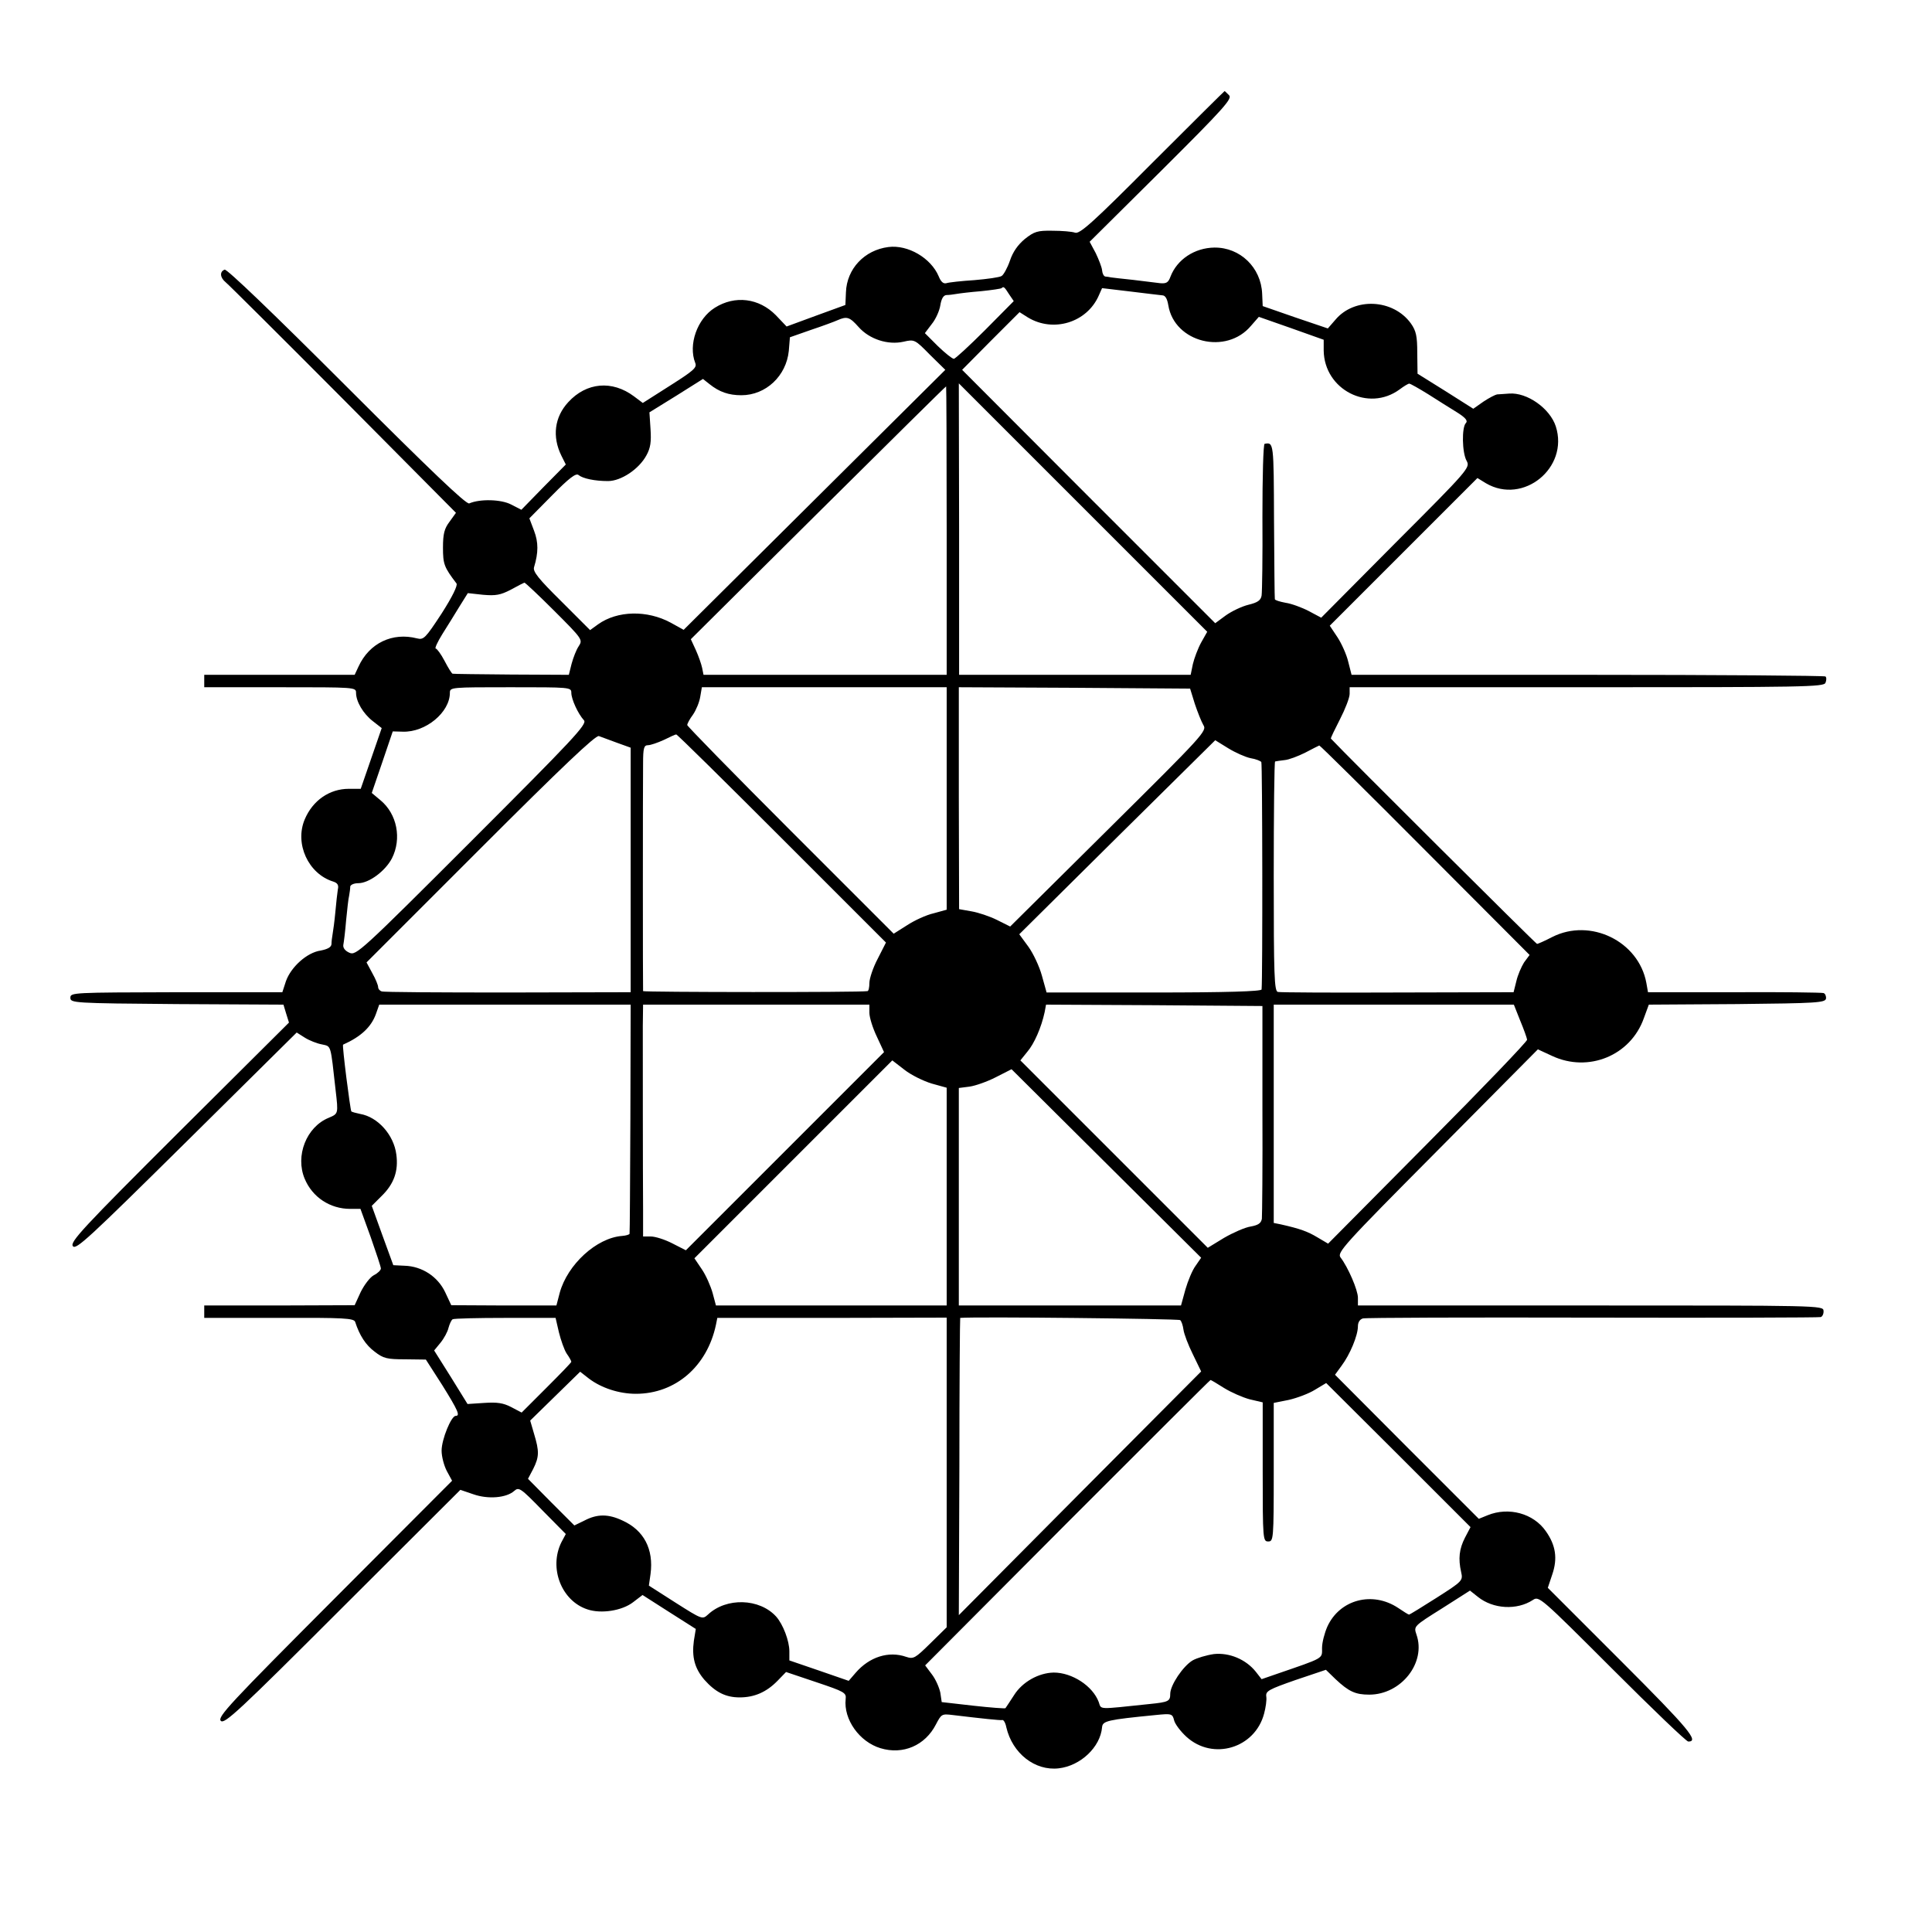
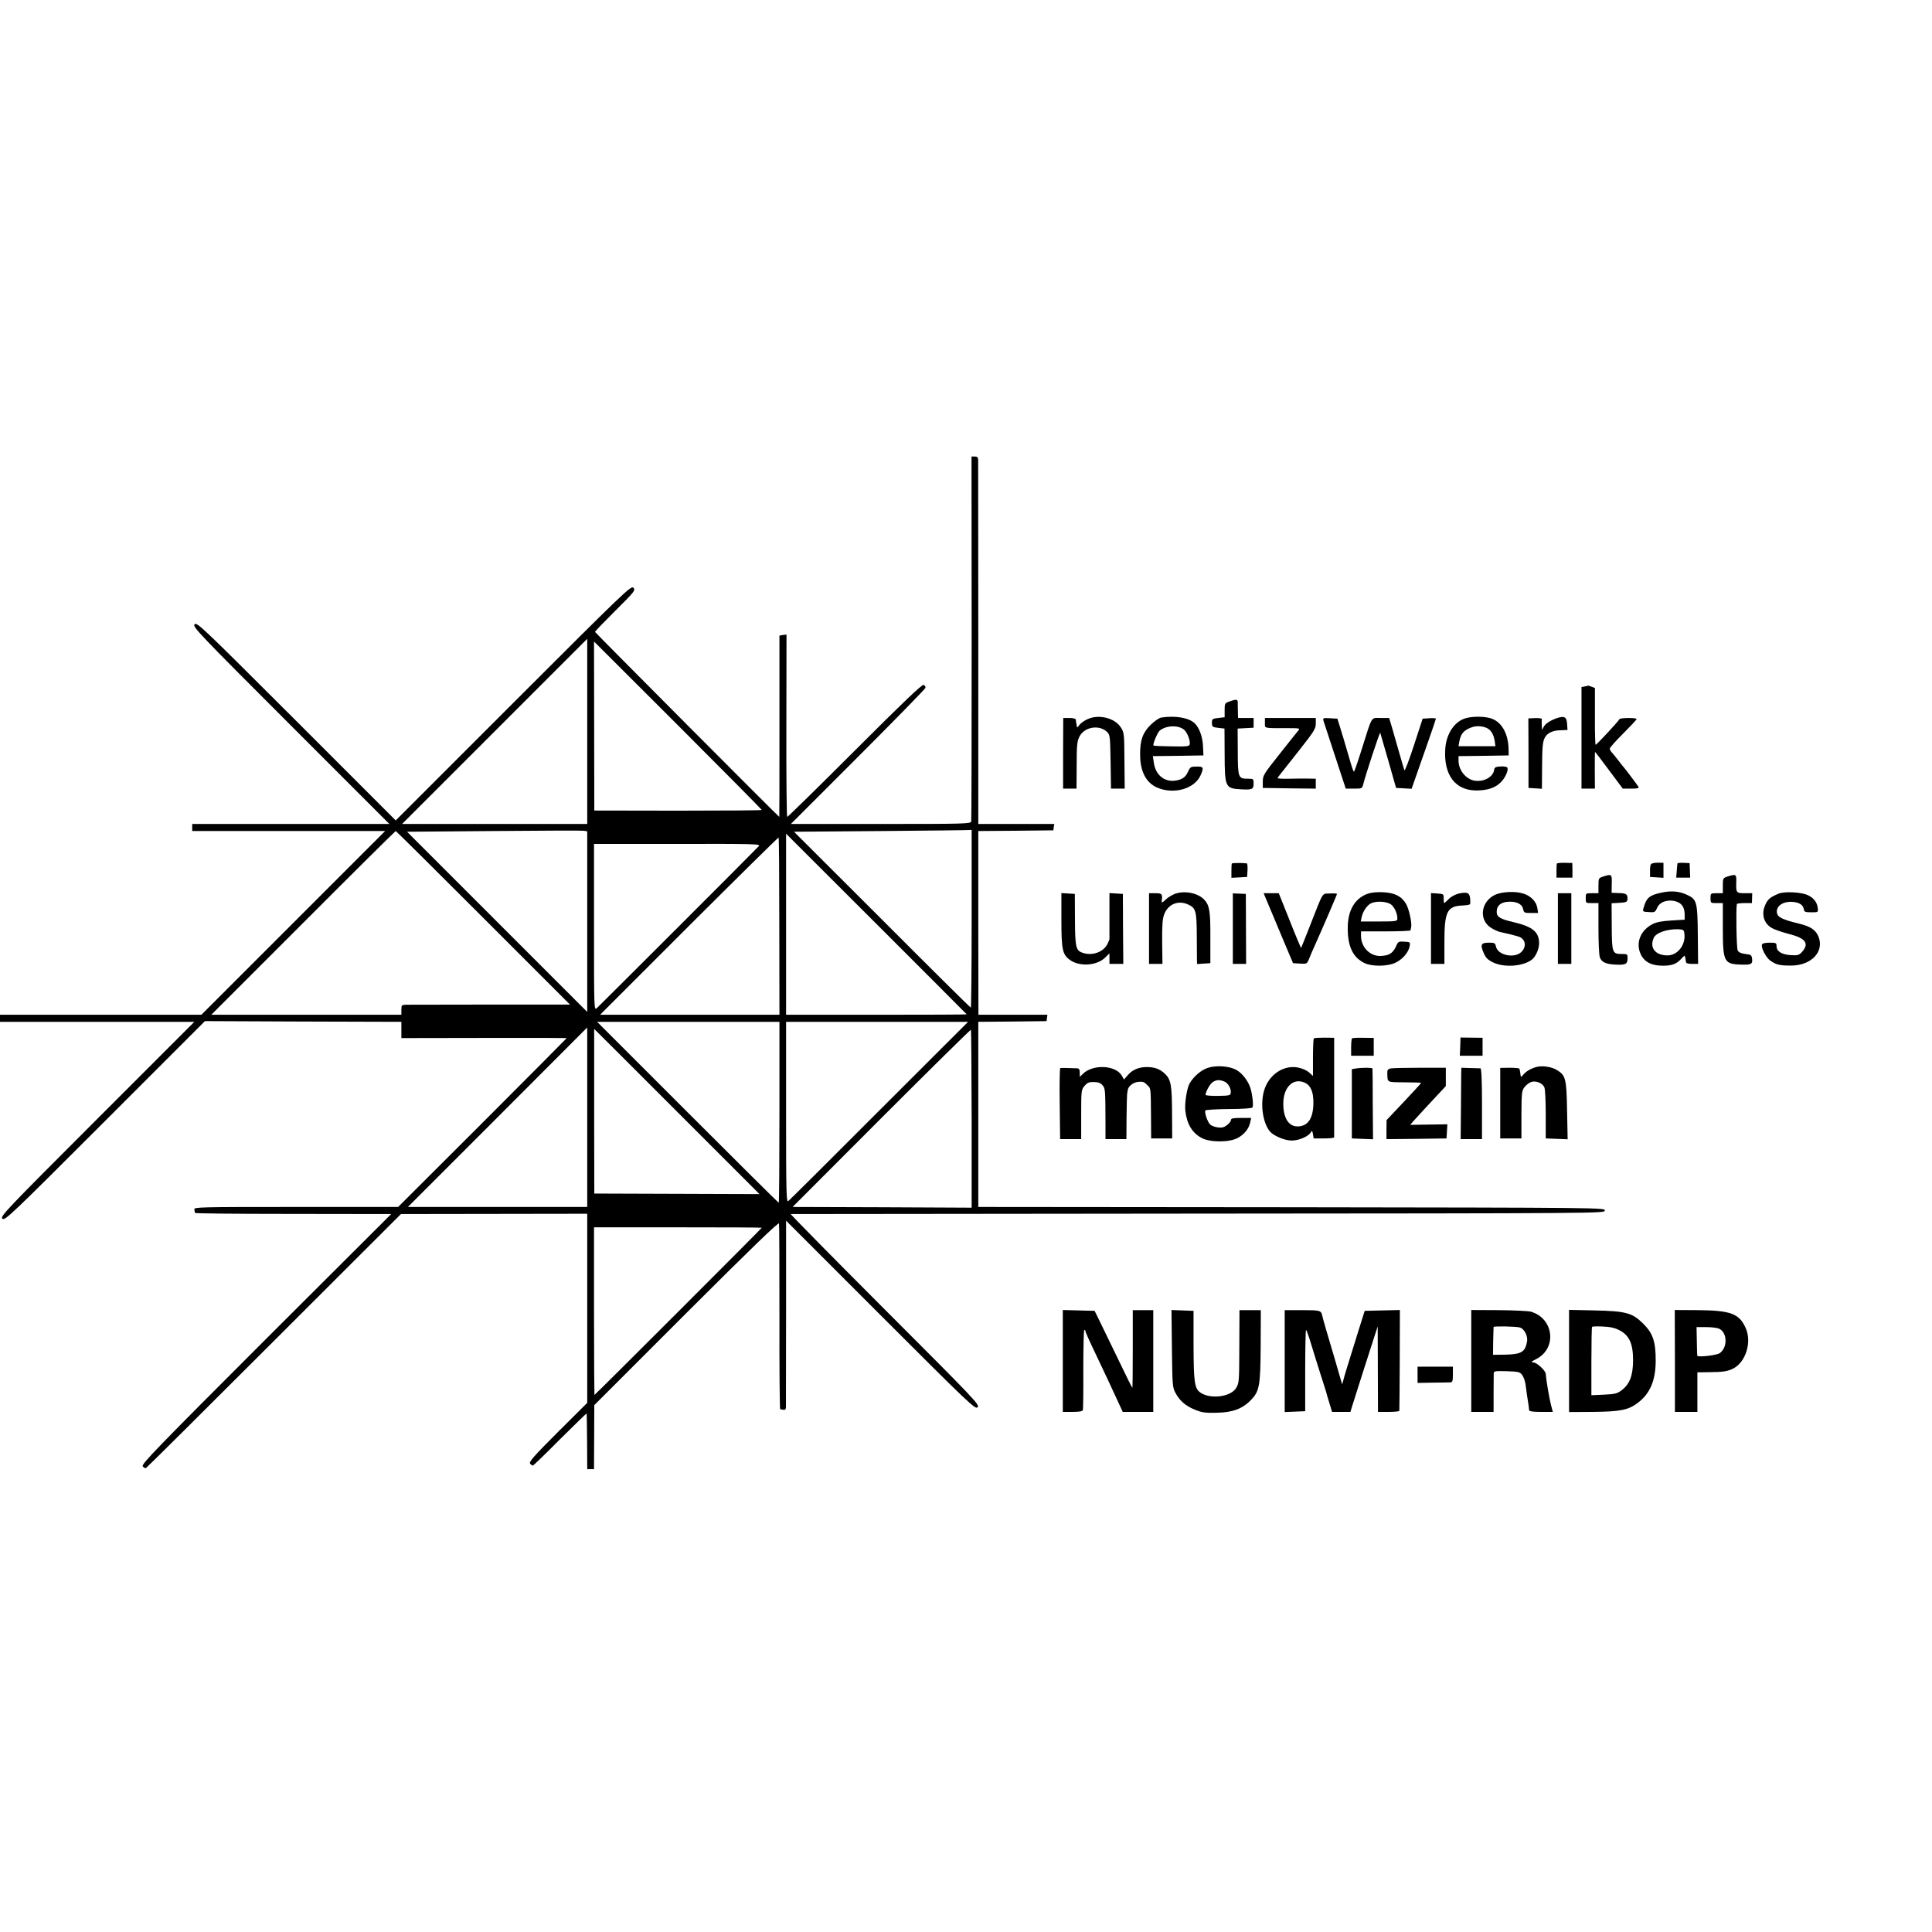
- <svg xmlns="http://www.w3.org/2000/svg" version="1.0" width="700pt" height="700pt" viewBox="0 0 700 700" preserveAspectRatio="xMidYMid meet">
-   <g transform="translate(0,700) scale(0.1,-0.1)" fill="#000000" stroke="none">
-     <path d="M4175 6410 c-216 -217 -263 -259 -280 -253 -11 4 -48 7 -82 7 -54 1 -66 -3 -100 -30 -25 -21 -43 -46 -54 -79 -9 -26 -23 -51 -30 -55 -8 -5 -52 -11 -99 -15 -47 -3 -92 -8 -101 -11 -11 -3 -20 5 -28 25 -28 66 -111 115 -182 106 -87 -11 -151 -79 -154 -164 l-2 -46 -107 -39 -106 -39 -39 41 c-61 62 -148 73 -221 27 -64 -40 -97 -134 -71 -200 7 -17 -6 -28 -91 -82 l-99 -63 -32 24 c-79 59 -172 51 -238 -21 -50 -54 -59 -125 -25 -194 l16 -32 -81 -82 -80 -82 -37 19 c-36 19 -113 21 -152 4 -11 -4 -141 120 -444 423 -268 268 -434 427 -442 424 -19 -7 -17 -29 4 -46 9 -7 201 -198 426 -424 l408 -411 -23 -32 c-19 -25 -24 -44 -24 -94 0 -60 4 -71 49 -130 5 -7 -15 -48 -54 -109 -59 -90 -65 -96 -89 -90 -89 23 -173 -17 -212 -102 l-14 -30 -273 0 -272 0 0 -22 0 -23 275 0 c271 0 275 0 275 -20 0 -32 26 -76 61 -103 l32 -25 -38 -110 -38 -110 -43 0 c-70 0 -131 -42 -160 -111 -37 -88 13 -197 103 -225 16 -5 21 -13 17 -29 -2 -12 -6 -49 -9 -82 -3 -33 -8 -69 -10 -80 -2 -11 -4 -27 -4 -36 -1 -11 -14 -18 -39 -23 -50 -7 -108 -60 -126 -111 l-13 -40 -384 0 c-375 -1 -384 -1 -384 -20 0 -19 10 -20 386 -23 l386 -2 10 -33 10 -32 -398 -396 c-351 -350 -396 -399 -385 -414 11 -15 57 28 411 378 l400 396 30 -19 c16 -10 44 -21 61 -24 35 -8 31 3 50 -166 10 -86 10 -85 -25 -100 -81 -33 -122 -138 -87 -221 28 -67 92 -109 165 -109 l37 0 37 -102 c20 -57 37 -108 37 -114 0 -6 -11 -17 -25 -24 -14 -7 -35 -35 -48 -61 l-22 -48 -272 -1 -273 0 0 -23 0 -22 271 0 c236 1 272 -1 276 -15 16 -49 38 -83 70 -107 32 -25 45 -28 111 -28 l75 -1 59 -92 c58 -93 66 -112 49 -112 -16 0 -51 -85 -51 -126 0 -22 9 -55 19 -74 l19 -35 -426 -427 c-378 -379 -425 -429 -412 -443 13 -13 64 34 441 411 l427 426 47 -16 c54 -19 120 -13 148 12 17 15 23 11 102 -70 l85 -86 -16 -30 c-46 -93 0 -212 94 -243 50 -17 126 -5 166 26 l34 26 97 -62 96 -61 -7 -43 c-8 -59 3 -100 38 -141 40 -45 77 -64 128 -64 53 0 97 19 137 60 l31 32 110 -37 c101 -34 109 -38 106 -61 -8 -74 50 -155 126 -178 82 -25 162 10 201 86 20 38 21 39 62 34 100 -12 173 -20 179 -18 4 1 11 -10 14 -26 22 -95 104 -159 190 -149 79 9 151 77 157 149 2 23 20 27 193 44 59 6 62 5 68 -19 3 -13 23 -40 45 -60 96 -87 248 -41 281 84 6 22 10 50 8 62 -3 20 9 26 106 60 l110 37 35 -34 c48 -45 72 -56 122 -56 116 0 207 116 171 218 -10 30 -10 30 92 94 l102 65 29 -23 c55 -44 141 -49 199 -11 22 15 28 10 287 -249 145 -145 269 -264 276 -264 40 0 3 45 -242 290 l-267 267 16 48 c20 58 13 106 -23 157 -45 65 -135 89 -211 58 l-32 -13 -261 261 -260 261 24 33 c30 40 59 109 59 143 0 14 7 25 18 28 9 3 384 4 832 3 448 -1 820 0 827 2 6 2 11 12 10 23 -1 19 -20 19 -844 19 l-843 0 0 28 c0 28 -36 111 -63 146 -13 18 8 42 351 387 l364 367 52 -24 c131 -61 284 1 332 137 l18 49 319 2 c291 3 320 5 323 20 1 9 -3 18 -9 20 -7 2 -152 4 -324 3 l-312 0 -6 34 c-28 151 -203 236 -341 166 -27 -14 -52 -25 -55 -25 -4 0 -699 692 -747 744 -1 2 14 33 33 70 19 37 35 78 35 92 l0 24 859 0 c787 0 859 1 865 16 4 9 4 20 0 23 -3 3 -391 6 -861 6 l-856 0 -12 47 c-6 26 -24 66 -39 89 l-28 42 267 267 268 268 31 -19 c135 -79 301 56 253 206 -21 65 -104 124 -169 119 -18 -1 -38 -3 -44 -3 -6 -1 -28 -12 -49 -26 l-37 -26 -101 64 -101 63 -1 75 c0 61 -4 80 -23 107 -64 89 -205 96 -274 13 l-27 -31 -118 40 -118 41 -2 45 c-4 95 -80 168 -173 167 -72 -1 -135 -43 -159 -105 -8 -22 -15 -26 -38 -24 -15 2 -59 7 -98 12 -38 4 -74 8 -80 9 -5 1 -15 3 -20 3 -6 1 -11 11 -12 23 -1 11 -12 39 -23 62 l-22 41 260 258 c228 227 258 261 245 273 -8 8 -15 15 -16 15 -1 0 -119 -117 -262 -260z m-519 -476 l17 -25 -104 -105 c-57 -57 -108 -104 -113 -104 -6 0 -32 21 -58 46 l-47 47 25 33 c14 17 28 48 31 68 4 24 11 36 22 37 9 0 25 2 36 4 11 2 52 7 90 10 39 4 72 9 74 11 7 7 10 5 27 -22z m555 -4 c11 0 18 -12 22 -36 22 -135 210 -182 300 -74 l28 32 117 -41 118 -42 0 -39 c2 -142 162 -224 275 -141 16 12 31 21 35 21 4 0 34 -17 68 -38 34 -22 81 -51 105 -66 32 -20 40 -31 32 -39 -15 -15 -14 -107 3 -137 13 -24 8 -31 -257 -296 l-270 -272 -45 24 c-25 13 -63 27 -84 30 -21 4 -38 9 -39 13 -1 3 -2 132 -3 286 -1 282 -1 283 -34 277 -5 -1 -8 -120 -8 -264 1 -145 -1 -273 -3 -286 -3 -17 -14 -25 -47 -33 -25 -6 -62 -24 -83 -39 l-38 -28 -459 459 -458 459 104 105 104 104 30 -19 c92 -56 214 -19 257 79 l12 27 101 -12 c56 -7 108 -13 117 -14z m-1100 -115 c39 -44 106 -66 163 -53 39 9 41 8 95 -47 l56 -55 -474 -471 -474 -471 -47 26 c-85 46 -193 44 -263 -6 l-29 -21 -104 104 c-83 82 -104 108 -99 124 16 53 16 90 0 132 l-17 45 83 84 c60 61 86 81 95 73 16 -13 59 -22 107 -22 47 0 112 43 139 93 15 27 18 49 15 95 l-4 61 97 60 97 61 24 -19 c35 -28 69 -40 115 -40 89 0 163 70 172 161 l4 49 77 27 c42 14 85 30 96 35 34 15 44 11 76 -25z m1241 -1143 c-12 -22 -25 -57 -30 -78 l-8 -39 -419 0 -420 0 0 528 -1 528 450 -450 450 -450 -22 -39z m-922 405 l0 -522 -440 0 -441 0 -5 25 c-3 14 -13 43 -23 65 l-18 39 461 458 c254 252 462 458 464 458 1 0 2 -235 2 -523z m-1421 -291 c101 -101 103 -104 88 -127 -9 -13 -20 -42 -26 -64 l-10 -40 -208 1 c-114 1 -210 2 -213 3 -3 0 -16 21 -29 46 -13 25 -28 45 -32 45 -5 0 6 24 24 53 18 28 46 74 62 100 l30 48 55 -6 c46 -4 63 -1 100 18 25 14 47 25 50 26 3 0 52 -46 109 -103z m61 -296 c0 -23 24 -76 46 -100 12 -14 -41 -70 -406 -435 -403 -403 -420 -418 -444 -407 -16 7 -24 18 -22 29 2 10 7 50 10 88 4 39 8 79 11 90 2 11 4 26 4 33 1 6 13 12 29 12 39 0 98 44 122 90 36 71 19 161 -42 211 l-31 26 38 111 38 112 36 -1 c83 -3 171 70 171 141 0 20 5 20 220 20 215 0 220 0 220 -20z m1360 -383 l0 -403 -47 -13 c-27 -6 -70 -26 -96 -43 l-49 -31 -374 374 c-206 206 -374 378 -374 382 0 5 9 22 21 38 11 16 23 45 26 64 l6 35 443 0 444 0 0 -403z m899 343 c10 -30 24 -65 31 -77 14 -21 0 -36 -343 -376 l-357 -354 -48 24 c-26 13 -68 27 -92 31 l-45 8 -1 402 0 402 419 -2 419 -3 17 -55z m-2094 -141 l50 -18 0 -443 0 -443 -445 -1 c-245 0 -451 1 -457 4 -7 2 -13 9 -13 16 0 6 -9 29 -21 50 l-21 39 414 414 c291 291 417 411 428 406 8 -3 38 -14 65 -24z m597 -346 l378 -378 -30 -59 c-17 -32 -30 -72 -30 -87 0 -16 -3 -30 -7 -30 -26 -5 -813 -4 -813 0 -1 9 -1 745 0 824 0 57 3 67 18 67 9 0 35 9 57 19 22 11 42 20 45 20 3 1 175 -169 382 -376z m1699 290 c19 -3 36 -10 39 -14 4 -5 5 -781 1 -824 -1 -7 -128 -11 -390 -11 l-389 0 -17 61 c-9 33 -31 80 -49 105 l-33 45 355 352 355 351 47 -29 c26 -16 62 -32 81 -36z m632 -333 l379 -380 -20 -27 c-10 -16 -23 -46 -28 -68 l-10 -40 -419 -1 c-231 -1 -427 0 -435 2 -13 3 -15 58 -15 419 0 228 2 416 5 416 3 1 18 3 34 5 15 1 49 14 75 27 25 13 48 25 51 26 3 0 175 -170 383 -379z m-2879 -972 c-1 -227 -2 -415 -3 -418 0 -3 -13 -7 -27 -8 -93 -7 -198 -104 -226 -206 l-12 -46 -191 0 -190 1 -22 47 c-27 57 -84 94 -147 96 l-41 2 -39 107 -39 108 36 36 c45 44 61 91 53 150 -9 71 -67 136 -131 147 -15 3 -29 7 -32 9 -4 5 -34 240 -30 242 65 29 102 64 119 111 l12 34 456 0 455 0 -1 -412z m866 382 c0 -16 12 -55 27 -86 l26 -56 -359 -359 -359 -359 -49 25 c-27 14 -62 25 -78 25 l-28 0 0 98 c-1 136 -1 571 -1 665 l1 77 410 0 410 0 0 -30z m1424 -350 c1 -206 -1 -385 -2 -396 -3 -16 -13 -23 -41 -28 -20 -3 -63 -22 -96 -41 l-59 -36 -340 340 -339 339 25 31 c25 29 51 88 63 144 l5 27 392 -2 392 -3 0 -375z m934 322 c13 -31 24 -62 25 -69 1 -6 -161 -175 -360 -375 l-361 -364 -39 23 c-35 21 -62 31 -133 47 l-25 5 0 396 0 395 435 0 435 0 23 -58z m-2132 -228 l54 -15 0 -395 0 -394 -418 0 -418 0 -12 45 c-7 25 -24 64 -39 86 l-27 40 359 359 358 358 44 -34 c24 -19 69 -41 99 -50z m956 -660 c-12 -16 -28 -55 -37 -86 l-16 -58 -403 0 -402 0 0 394 0 394 39 5 c21 3 64 18 95 34 l57 29 344 -342 343 -341 -20 -29z m-2307 -241 c7 -28 19 -63 28 -77 10 -14 17 -27 17 -30 0 -3 -41 -45 -90 -94 l-90 -90 -38 20 c-29 15 -51 18 -97 15 l-61 -4 -60 97 -61 97 23 28 c13 16 26 40 29 54 4 14 10 28 15 31 5 3 91 5 191 5 l182 0 12 -52z m1405 -508 l0 -561 -59 -58 c-55 -54 -61 -58 -88 -49 -63 22 -133 0 -183 -58 l-25 -29 -107 37 -108 37 0 33 c0 38 -23 98 -48 126 -60 66 -180 70 -247 7 -20 -18 -21 -18 -117 43 l-97 62 6 42 c12 90 -24 159 -102 194 -51 24 -91 24 -137 0 l-37 -18 -84 84 -84 85 19 36 c22 44 22 64 3 127 l-14 48 90 88 91 89 32 -25 c45 -34 109 -55 170 -55 143 0 258 99 290 250 l5 25 416 0 415 1 0 -561z m846 552 c5 -4 10 -20 12 -35 2 -15 17 -55 34 -89 l30 -62 -439 -441 -439 -442 2 539 c0 296 2 538 3 538 54 5 792 -3 797 -8z m159 -246 c26 -16 67 -34 93 -41 l47 -11 0 -252 c0 -245 1 -252 20 -252 19 0 20 7 20 251 l0 251 55 11 c30 7 73 23 95 37 l40 24 262 -261 261 -261 -20 -38 c-21 -41 -25 -76 -14 -125 7 -31 5 -33 -89 -93 -52 -33 -97 -61 -100 -61 -2 0 -20 11 -39 24 -93 62 -212 31 -257 -68 -10 -23 -19 -57 -19 -77 0 -40 10 -34 -167 -95 l-52 -18 -21 27 c-36 45 -96 70 -152 64 -27 -4 -61 -14 -77 -23 -35 -21 -81 -90 -81 -121 0 -27 -6 -30 -75 -37 -191 -20 -174 -21 -184 7 -22 59 -97 107 -163 107 -55 -1 -114 -34 -144 -82 -16 -24 -29 -45 -31 -47 -1 -2 -54 2 -117 9 l-114 13 -5 34 c-4 19 -17 49 -31 67 l-24 32 515 517 c284 284 517 517 519 517 2 0 24 -13 49 -29z" />
+ <svg xmlns="http://www.w3.org/2000/svg" version="1.0" width="1367pt" height="1367pt" viewBox="0 0 1367 1367" preserveAspectRatio="xMidYMid meet">
+   <g transform="translate(0,1367) scale(0.1,-0.1)" fill="#000000" stroke="none">
+     <path d="M6875 9158 c0 -706 -1 -1291 -3 -1300 -4 -17 -43 -18 -640 -18 l-636 0 474 474 c261 261 476 481 478 489 2 8 -4 17 -13 21 -12 4 -144 -122 -486 -464 -259 -259 -474 -470 -479 -470 -4 0 -7 290 -6 645 l1 645 -25 -3 -25 -4 0 -641 c0 -353 0 -642 -1 -642 -5 0 -1304 1305 -1304 1309 0 4 65 71 144 150 137 136 143 144 128 162 -16 18 -55 -19 -849 -813 l-833 -833 -703 703 c-669 668 -703 701 -720 685 -16 -17 16 -51 680 -715 l698 -698 -698 0 -697 0 0 -25 0 -25 682 0 683 0 -650 -650 -650 -650 -712 0 -713 0 0 -25 0 -25 687 0 688 0 -688 -688 c-656 -656 -687 -689 -670 -705 18 -15 53 18 726 691 l707 707 695 -3 695 -2 0 -58 0 -57 585 1 c322 1 585 0 585 -1 0 -1 -268 -271 -596 -599 l-597 -596 -722 0 c-683 0 -723 -1 -720 -17 2 -10 4 -21 4 -25 1 -4 290 -7 643 -7 354 0 666 -1 694 -1 l52 0 -886 -884 c-773 -773 -884 -887 -872 -901 7 -9 17 -14 22 -13 5 2 413 407 907 901 l898 897 659 1 659 1 0 -669 0 -669 -208 -207 c-171 -171 -206 -211 -196 -223 6 -8 15 -14 19 -14 4 0 91 84 193 187 103 102 187 184 188 182 1 -2 2 -92 3 -199 l1 -195 24 0 24 0 1 226 1 227 651 651 c470 469 653 646 656 634 2 -10 3 -309 3 -665 -1 -357 2 -648 5 -649 3 0 13 -2 23 -4 12 -2 17 3 18 18 0 12 0 314 1 671 l0 649 669 -669 c636 -636 670 -668 686 -651 17 16 -15 50 -657 692 -371 371 -670 675 -665 675 6 0 1304 1 2885 3 2868 2 2875 2 2875 22 0 20 -8 20 -2216 23 l-2217 2 0 655 0 655 241 2 242 3 3 23 3 22 -244 0 -244 0 -1 650 0 650 265 2 266 3 3 23 4 22 -269 0 -269 0 0 1278 c-1 702 -1 1287 -1 1300 -1 16 -7 22 -24 22 l-23 0 1 -1282z m-2720 -663 l0 -655 -655 0 -655 0 655 655 c360 360 655 655 655 655 0 0 0 -295 0 -655z m1235 -556 c0 -3 -267 -5 -592 -5 l-593 1 -1 598 -1 598 594 -593 c326 -326 593 -596 593 -599z m-1235 -790 l0 -639 -638 638 -637 637 612 5 c337 3 624 4 638 2 l25 -4 0 -639z m2720 21 c0 -346 -3 -630 -6 -630 -3 0 -286 280 -628 623 l-623 622 629 5 c345 3 628 6 628 8 0 1 0 -281 0 -628z m-3456 6 l614 -614 -564 0 c-310 -1 -579 -1 -596 -1 -31 -1 -33 -3 -33 -36 l0 -35 -672 0 -673 0 650 650 c357 358 652 650 655 650 3 0 281 -276 619 -614z m3421 -683 c0 -2 -288 -3 -639 -3 l-639 0 0 641 0 640 639 -638 c351 -351 639 -639 639 -640z m-1326 622 l1 -625 -634 0 -635 0 629 629 c347 346 632 627 634 625 3 -2 5 -286 5 -629z m-145 568 c-15 -18 -1113 -1115 -1146 -1146 -20 -17 -20 -12 -20 572 l0 590 590 0 c548 1 588 0 576 -16z m146 -1883 c0 -352 -2 -640 -5 -640 -3 0 -293 288 -645 640 l-640 640 645 0 645 0 0 -640z m707 13 c-345 -346 -635 -634 -644 -641 -14 -12 -16 42 -16 628 l0 640 644 0 644 0 -628 -627z m-2067 -48 l0 -635 -634 0 -635 0 635 635 c348 349 634 635 634 635 0 0 0 -286 0 -635z m635 40 l584 -584 -584 2 -585 2 -1 583 c0 320 0 582 0 582 1 0 264 -263 586 -585z m2085 -53 l0 -627 -634 3 -633 2 628 629 c346 346 631 627 634 625 2 -3 4 -287 5 -632z m-1485 -769 c0 -4 -1179 -1183 -1184 -1183 -1 0 -3 267 -3 593 l0 593 594 0 c326 0 593 -1 593 -3z" />
+     <path d="M11213 8813 l-23 -4 0 -360 0 -359 48 0 47 0 -1 130 c0 72 0 130 2 130 1 0 46 -58 99 -130 l97 -130 60 0 c46 0 57 3 51 13 -10 16 -96 130 -103 137 -3 3 -21 25 -40 50 -19 25 -40 51 -47 58 -7 7 -13 19 -13 25 0 7 43 55 95 107 52 52 95 98 95 102 0 11 -118 10 -122 -1 -5 -13 -161 -181 -168 -181 -3 0 -6 91 -5 201 l0 201 -23 9 c-13 5 -24 8 -25 8 -1 -1 -12 -4 -24 -6z" />
+     <path d="M8700 8707 c-34 -12 -35 -14 -35 -62 l0 -50 -45 -5 c-42 -5 -45 -7 -45 -35 1 -28 4 -30 45 -35 l44 -5 1 -182 c1 -236 4 -242 119 -248 76 -4 86 0 86 41 0 33 -1 34 -38 34 -71 0 -73 5 -74 190 l-1 165 56 3 57 3 0 34 0 35 -55 0 -55 0 -1 38 c-1 20 -1 49 -1 65 1 30 -6 32 -58 14z" />
+     <path d="M7694 8581 c-23 -10 -49 -29 -58 -42 -11 -16 -16 -19 -17 -9 -1 8 -2 20 -4 25 -1 6 -3 16 -3 23 -1 7 -18 12 -46 12 l-43 0 -1 -250 0 -250 48 0 47 0 1 164 c0 136 3 170 18 201 34 72 142 91 198 35 20 -19 21 -33 24 -210 l3 -190 49 0 48 0 -2 198 c-1 186 -2 199 -24 233 -42 69 -158 98 -238 60z" />
+     <path d="M8217 8593 c-15 -2 -48 -25 -75 -51 -56 -55 -76 -109 -75 -211 0 -118 41 -198 119 -233 119 -52 268 -10 310 89 23 53 19 60 -30 59 -41 0 -45 -3 -60 -36 -18 -41 -44 -58 -96 -64 -75 -8 -135 44 -146 128 l-7 46 179 2 179 3 -3 65 c-3 68 -27 134 -62 165 -41 37 -135 53 -233 38z m163 -88 c22 -20 43 -77 38 -101 -3 -15 -19 -17 -127 -15 -69 1 -127 3 -129 6 -8 7 28 92 43 105 47 39 135 41 175 5z" />
+     <path d="M10370 8588 c-78 -22 -138 -111 -144 -218 -12 -182 70 -292 218 -293 78 0 133 17 173 56 33 31 59 89 48 106 -3 6 -25 9 -48 8 -34 -2 -43 -7 -45 -24 -7 -50 -70 -86 -136 -77 -62 8 -116 74 -116 141 l0 33 178 2 177 3 -1 47 c-3 113 -53 196 -131 217 -46 13 -126 13 -173 -1z m166 -79 c21 -18 33 -42 40 -83 l5 -36 -131 0 -130 0 5 31 c11 59 32 83 91 104 39 13 93 6 120 -16z" />
+     <path d="M11030 8593 c-47 -13 -93 -40 -105 -62 l-14 -26 -2 35 c-1 19 -1 38 0 43 1 4 -20 7 -47 6 l-48 -2 1 -246 0 -246 48 -3 47 -3 1 143 c1 152 4 190 20 220 17 31 56 50 109 51 l51 2 -3 44 c-3 45 -16 55 -58 44z" />
+     <path d="M8950 8555 c0 -40 -13 -37 158 -37 86 0 92 -1 79 -16 -8 -10 -68 -84 -133 -167 -113 -142 -119 -152 -119 -195 l0 -45 188 -3 187 -2 0 35 0 35 -52 1 c-29 1 -90 0 -135 -1 -46 -1 -83 1 -83 4 0 3 7 14 15 23 8 10 68 87 135 171 108 137 120 156 120 192 l0 40 -180 0 -180 0 0 -35z" />
+     <path d="M9365 8568 c4 -13 41 -125 82 -250 l75 -228 58 0 c55 0 58 1 65 28 16 66 118 376 121 367 2 -5 28 -95 58 -200 l54 -190 55 -3 55 -3 15 43 c8 24 47 134 86 245 39 111 71 205 71 208 0 3 -21 5 -47 3 l-47 -3 -62 -190 c-34 -104 -64 -183 -67 -175 -3 8 -20 65 -37 125 -17 61 -40 140 -51 178 l-20 67 -60 0 c-70 0 -58 20 -131 -212 -29 -93 -55 -168 -58 -168 -3 0 -13 26 -22 58 -9 31 -34 116 -55 187 l-40 130 -52 3 c-51 3 -52 2 -46 -20z" />
+     <path d="M8716 7560 c-2 -3 -3 -27 -3 -53 l0 -48 56 3 55 3 3 48 c1 26 -1 48 -5 48 -25 4 -104 4 -106 -1z" />
+     <path d="M11016 7560 c-2 -3 -3 -26 -3 -52 l0 -48 57 0 56 0 0 52 -1 52 -53 1 c-29 1 -55 -2 -56 -5z" />
+     <path d="M11682 7556 c-5 -6 -8 -29 -7 -51 l0 -40 48 -3 47 -3 0 53 0 53 -40 1 c-23 0 -44 -5 -48 -10z" />
+     <path d="M11869 7561 c-1 -3 -3 -27 -5 -53 l-4 -48 49 0 50 0 -2 52 -2 51 -42 2 c-24 1 -43 -1 -44 -4z" />
+     <path d="M11343 7468 c-32 -11 -33 -13 -33 -64 l0 -54 -45 0 c-45 0 -45 0 -45 -35 0 -35 0 -35 45 -35 l45 0 0 -179 c0 -99 4 -191 10 -205 12 -34 43 -48 109 -51 73 -4 86 3 87 43 0 31 -1 32 -42 32 -66 0 -69 9 -70 196 l-1 163 55 3 c49 3 56 6 57 25 3 36 -8 43 -62 44 l-50 2 1 63 c2 70 0 71 -61 52z" />
+     <path d="M12223 7468 c-32 -11 -33 -13 -33 -64 l0 -54 -43 0 c-43 0 -44 0 -44 -35 0 -35 1 -35 44 -35 l43 0 0 -174 c0 -241 8 -257 126 -261 74 -3 86 3 81 41 -3 26 -8 30 -48 34 -31 4 -46 11 -54 26 -8 16 -13 279 -6 327 1 4 25 7 54 7 l53 0 1 35 1 35 -53 0 c-60 0 -62 3 -60 78 2 57 -1 59 -62 40z" />
+     <path d="M11760 7355 c-88 -18 -110 -36 -130 -106 -9 -31 -10 -30 48 -33 29 -2 35 2 47 30 18 43 76 63 133 46 43 -13 62 -43 62 -96 l0 -33 -94 -6 c-66 -4 -105 -11 -134 -26 -78 -40 -115 -120 -90 -195 23 -67 74 -98 162 -99 67 0 99 12 134 51 12 14 23 22 23 19 1 -4 3 -11 4 -17 1 -5 3 -17 4 -25 1 -11 13 -15 44 -15 l42 0 -2 204 c-2 235 -7 252 -75 284 -55 26 -109 31 -178 17z m158 -291 c10 -80 -48 -154 -119 -154 -87 0 -129 54 -98 124 17 37 94 63 174 61 36 -2 40 -4 43 -31z" />
+     <path d="M8317 7347 c-20 -7 -51 -25 -68 -41 -26 -25 -31 -26 -29 -10 6 49 2 54 -45 54 l-45 0 0 -250 0 -250 48 0 47 0 -2 152 c-1 115 2 164 13 195 27 75 99 106 171 73 54 -24 60 -47 61 -215 0 -77 1 -155 1 -173 l1 -33 47 3 47 3 0 180 c1 184 -6 228 -41 267 -43 48 -135 68 -206 45z" />
+     <path d="M9676 7346 c-92 -34 -141 -120 -140 -246 0 -129 38 -206 120 -245 52 -24 158 -24 215 2 51 23 95 73 103 118 5 29 4 30 -38 32 -41 3 -44 1 -60 -36 -22 -47 -49 -63 -110 -65 -74 -1 -136 63 -136 142 l0 32 175 0 c96 0 175 3 176 8 0 4 2 14 4 22 6 31 -16 130 -36 164 -32 54 -79 79 -163 83 -46 2 -85 -2 -110 -11z m167 -76 c25 -20 46 -68 44 -102 0 -16 -13 -18 -129 -18 l-130 0 7 33 c9 41 41 86 69 97 40 17 112 11 139 -10z" />
+     <path d="M10323 7348 c-25 -6 -55 -21 -72 -39 -16 -16 -31 -29 -33 -29 -2 0 -3 15 -3 33 0 31 -1 32 -45 35 l-45 3 0 -251 0 -250 48 0 47 0 0 155 c0 214 19 253 126 258 27 1 51 5 55 9 3 4 3 23 1 42 -5 40 -19 46 -79 34z" />
+     <path d="M10581 7340 c-103 -47 -121 -178 -31 -235 21 -13 49 -26 62 -29 22 -4 93 -21 130 -32 51 -15 63 -70 23 -109 -48 -49 -167 -24 -180 37 -6 26 -10 28 -51 28 -55 0 -62 -14 -36 -73 15 -35 30 -49 67 -67 79 -38 215 -28 276 22 26 21 49 74 49 113 0 81 -45 118 -180 150 -95 22 -120 37 -120 73 0 47 33 72 94 72 52 0 86 -19 93 -52 5 -26 9 -28 56 -28 l50 0 -6 38 c-8 46 -50 87 -107 102 -56 15 -143 10 -189 -10z" />
+     <path d="M12585 7347 c-58 -24 -77 -39 -94 -78 -31 -67 -11 -134 47 -166 20 -11 75 -30 122 -42 118 -30 144 -68 88 -129 -20 -21 -30 -23 -80 -20 -64 5 -98 27 -98 65 0 21 -4 23 -49 23 -32 0 -51 -5 -54 -13 -8 -22 28 -92 59 -114 41 -29 65 -35 144 -35 146 -1 241 99 196 207 -20 46 -57 71 -138 90 -111 27 -147 44 -154 71 -14 55 50 95 130 80 36 -7 56 -24 60 -53 2 -15 12 -18 52 -18 48 0 49 0 46 29 -5 42 -28 72 -70 92 -46 22 -166 28 -207 11z" />
+     <path d="M7510 7162 c0 -207 7 -243 56 -281 66 -52 191 -46 252 12 l32 31 0 -37 0 -37 49 0 49 0 -2 248 -1 247 -47 3 -48 3 0 -160 c0 -89 0 -163 0 -166 0 -3 -7 -19 -15 -36 -30 -58 -112 -85 -179 -59 -44 16 -49 42 -50 235 l-1 180 -47 3 -48 3 0 -189z" />
+     <path d="M8723 7099 l0 -249 47 0 47 0 -1 248 -1 247 -46 2 -46 2 0 -250z" />
+     <path d="M8990 7233 c27 -65 74 -176 104 -248 l55 -130 49 -3 c49 -3 50 -2 65 35 8 21 26 63 40 93 53 118 157 359 157 365 0 3 -23 5 -51 3 -58 -3 -41 24 -144 -238 -31 -80 -58 -146 -59 -147 -1 -2 -38 85 -80 192 l-78 195 -54 0 -53 0 49 -117z" />
+     <path d="M11023 7100 l0 -250 48 0 47 0 0 250 0 250 -48 0 -47 0 0 -250z" />
+     <path d="M9296 6323 c-3 -4 -6 -65 -6 -136 l0 -130 -23 21 c-25 24 -76 42 -117 42 -93 0 -178 -69 -206 -167 -31 -106 -4 -253 54 -301 36 -28 99 -52 142 -52 50 0 118 29 134 57 9 16 11 14 16 -12 l5 -30 73 0 c39 0 72 3 72 8 0 4 0 164 0 355 l0 349 -69 1 c-38 0 -71 -2 -75 -5z m-63 -314 c41 -19 61 -65 60 -144 -1 -109 -39 -165 -113 -165 -63 0 -100 61 -100 161 0 117 71 186 153 148z" />
+     <path d="M9566 6323 c-3 -4 -6 -33 -6 -65 l0 -58 80 0 80 0 0 63 0 63 -74 1 c-41 1 -77 -1 -80 -4z" />
+     <path d="M10332 6264 l-3 -64 81 0 80 0 0 64 0 63 -78 1 -78 1 -2 -65z" />
+     <path d="M8548 6115 c-51 -16 -107 -66 -133 -115 -18 -35 -34 -141 -28 -190 11 -94 49 -157 116 -192 60 -32 194 -32 254 0 47 25 80 66 89 111 l7 31 -72 0 c-55 0 -71 -3 -71 -14 0 -8 -12 -24 -27 -36 -22 -17 -37 -21 -67 -17 -21 3 -45 12 -53 20 -20 19 -43 90 -34 100 5 5 80 9 167 10 92 0 162 5 166 11 8 12 0 89 -14 136 -16 51 -58 106 -99 129 -49 28 -141 35 -201 16z m114 -97 c28 -10 52 -54 46 -84 -3 -15 -16 -17 -91 -18 -48 -1 -87 3 -87 7 0 21 30 76 49 89 25 18 48 20 83 6z" />
+     <path d="M10869 6120 c-38 -11 -71 -30 -91 -54 -15 -19 -18 -19 -19 -3 -1 9 -3 22 -4 27 -1 6 -3 13 -4 18 0 4 -31 7 -68 7 l-68 -1 0 -249 0 -250 75 0 75 0 0 167 c1 153 2 170 21 195 12 16 33 32 47 37 32 12 81 -7 94 -37 6 -12 10 -98 10 -192 l0 -170 77 -3 78 -3 -4 203 c-4 227 -10 249 -72 287 -37 23 -105 33 -147 21z" />
+     <path d="M7502 6113 c-4 -2 -6 -115 -4 -253 l3 -250 74 0 75 0 0 174 c0 170 1 176 24 203 20 23 32 28 67 27 31 -1 48 -7 61 -24 19 -23 19 -33 20 -272 l0 -108 74 0 74 0 1 155 c1 85 3 160 4 165 1 6 3 16 4 24 2 28 36 57 74 61 31 4 43 0 62 -20 29 -28 27 -14 29 -220 l1 -160 75 0 74 0 -1 181 c-1 197 -8 236 -51 277 -35 33 -72 47 -128 47 -57 0 -103 -20 -135 -58 l-26 -30 -16 28 c-45 75 -206 81 -276 11 l-21 -21 0 30 c0 22 -5 30 -17 31 -10 0 -39 1 -66 2 -26 1 -50 1 -55 0z" />
+     <path d="M9595 6110 l-30 -5 0 -245 0 -245 75 -3 75 -3 -2 248 c0 136 -1 250 -2 253 -1 3 -20 5 -44 5 -23 0 -55 -2 -72 -5z" />
+     <path d="M9839 6110 c-19 -4 -24 -11 -23 -35 2 -66 -6 -62 120 -63 63 0 117 -2 119 -4 2 -1 -53 -61 -121 -133 l-123 -130 -1 -68 0 -67 213 2 212 3 3 50 3 50 -132 -2 -131 -2 23 27 c36 40 100 109 168 182 l61 65 0 65 0 65 -183 0 c-101 0 -194 -2 -208 -5z" />
+     <path d="M10339 6080 c0 -19 -1 -133 -2 -253 l-2 -217 75 0 76 0 0 250 c0 167 -4 250 -11 251 -5 0 -38 1 -73 2 l-62 2 -1 -35z" />
+     <path d="M7520 4040 l0 -360 69 0 c46 0 70 4 73 13 2 6 4 137 3 290 0 152 3 277 7 277 5 0 8 -4 8 -9 0 -5 27 -67 61 -137 74 -156 136 -287 174 -371 l29 -63 108 0 108 0 0 360 0 360 -73 0 -72 0 0 -275 c0 -151 -1 -275 -3 -275 -2 0 -48 93 -103 208 -55 114 -115 236 -132 272 l-32 65 -112 3 -113 3 0 -361z" />
+     <path d="M8292 4128 c3 -257 4 -275 25 -313 30 -57 72 -93 139 -120 49 -20 73 -23 154 -21 111 2 181 28 240 89 62 64 68 100 70 385 l1 252 -76 0 -75 0 -1 -242 c-1 -261 -1 -270 -21 -306 -34 -64 -178 -85 -252 -37 -44 29 -50 70 -51 335 l0 245 -78 3 -78 3 3 -273z" />
+     <path d="M9090 4040 l0 -361 73 3 72 3 0 288 c0 158 3 287 6 287 3 0 21 -48 38 -107 18 -60 49 -157 68 -218 20 -60 36 -114 38 -120 1 -5 10 -38 21 -72 l19 -63 65 0 65 0 13 43 c26 83 144 453 162 507 l18 55 1 -302 1 -303 75 0 c41 0 76 3 76 8 1 4 2 166 3 360 l1 353 -124 -3 -125 -3 -44 -140 c-95 -305 -96 -309 -107 -350 l-8 -30 -8 25 c-4 14 -23 79 -42 145 -20 66 -47 161 -62 210 -15 50 -28 98 -30 108 -7 35 -17 37 -141 37 l-124 0 0 -360z" />
+     <path d="M10410 4040 l0 -360 79 0 79 0 0 128 c0 70 1 135 1 145 1 16 10 17 92 15 85 -3 93 -5 110 -28 10 -14 20 -43 23 -65 5 -42 14 -103 21 -145 2 -14 4 -31 4 -37 1 -9 25 -13 85 -13 l83 0 -13 50 c-12 45 -35 183 -37 219 -1 23 -63 81 -88 81 -19 1 -15 6 23 25 147 77 121 288 -40 334 -17 5 -119 10 -227 11 l-195 1 0 -361z m345 237 c31 -10 56 -60 50 -98 -14 -76 -39 -91 -155 -94 l-86 -1 1 95 c1 53 3 99 3 102 3 7 162 4 187 -4z" />
+     <path d="M11102 4041 l0 -362 170 1 c189 2 247 13 311 60 92 67 132 161 132 305 0 133 -20 192 -89 260 -77 76 -121 88 -342 93 l-182 4 0 -361z m356 217 c70 -36 97 -95 97 -213 -1 -108 -23 -167 -80 -211 -33 -25 -47 -28 -126 -32 l-89 -4 0 239 c0 132 2 242 5 245 3 3 37 4 76 2 51 -2 84 -9 117 -26z" />
+     <path d="M11851 4040 l0 -360 80 0 79 0 0 140 0 140 83 1 c101 1 131 6 171 26 89 46 133 189 87 288 -45 100 -106 123 -335 125 l-166 1 1 -361z m312 229 c60 -27 62 -135 4 -174 -24 -15 -156 -30 -158 -17 -1 4 -2 51 -3 105 l-2 97 68 0 c37 0 78 -5 91 -11z" />
+     <path d="M10030 3943 l0 -58 108 2 c59 0 115 2 125 2 14 1 17 11 17 56 l0 55 -125 0 -125 0 0 -57z" />
  </g>
</svg>
